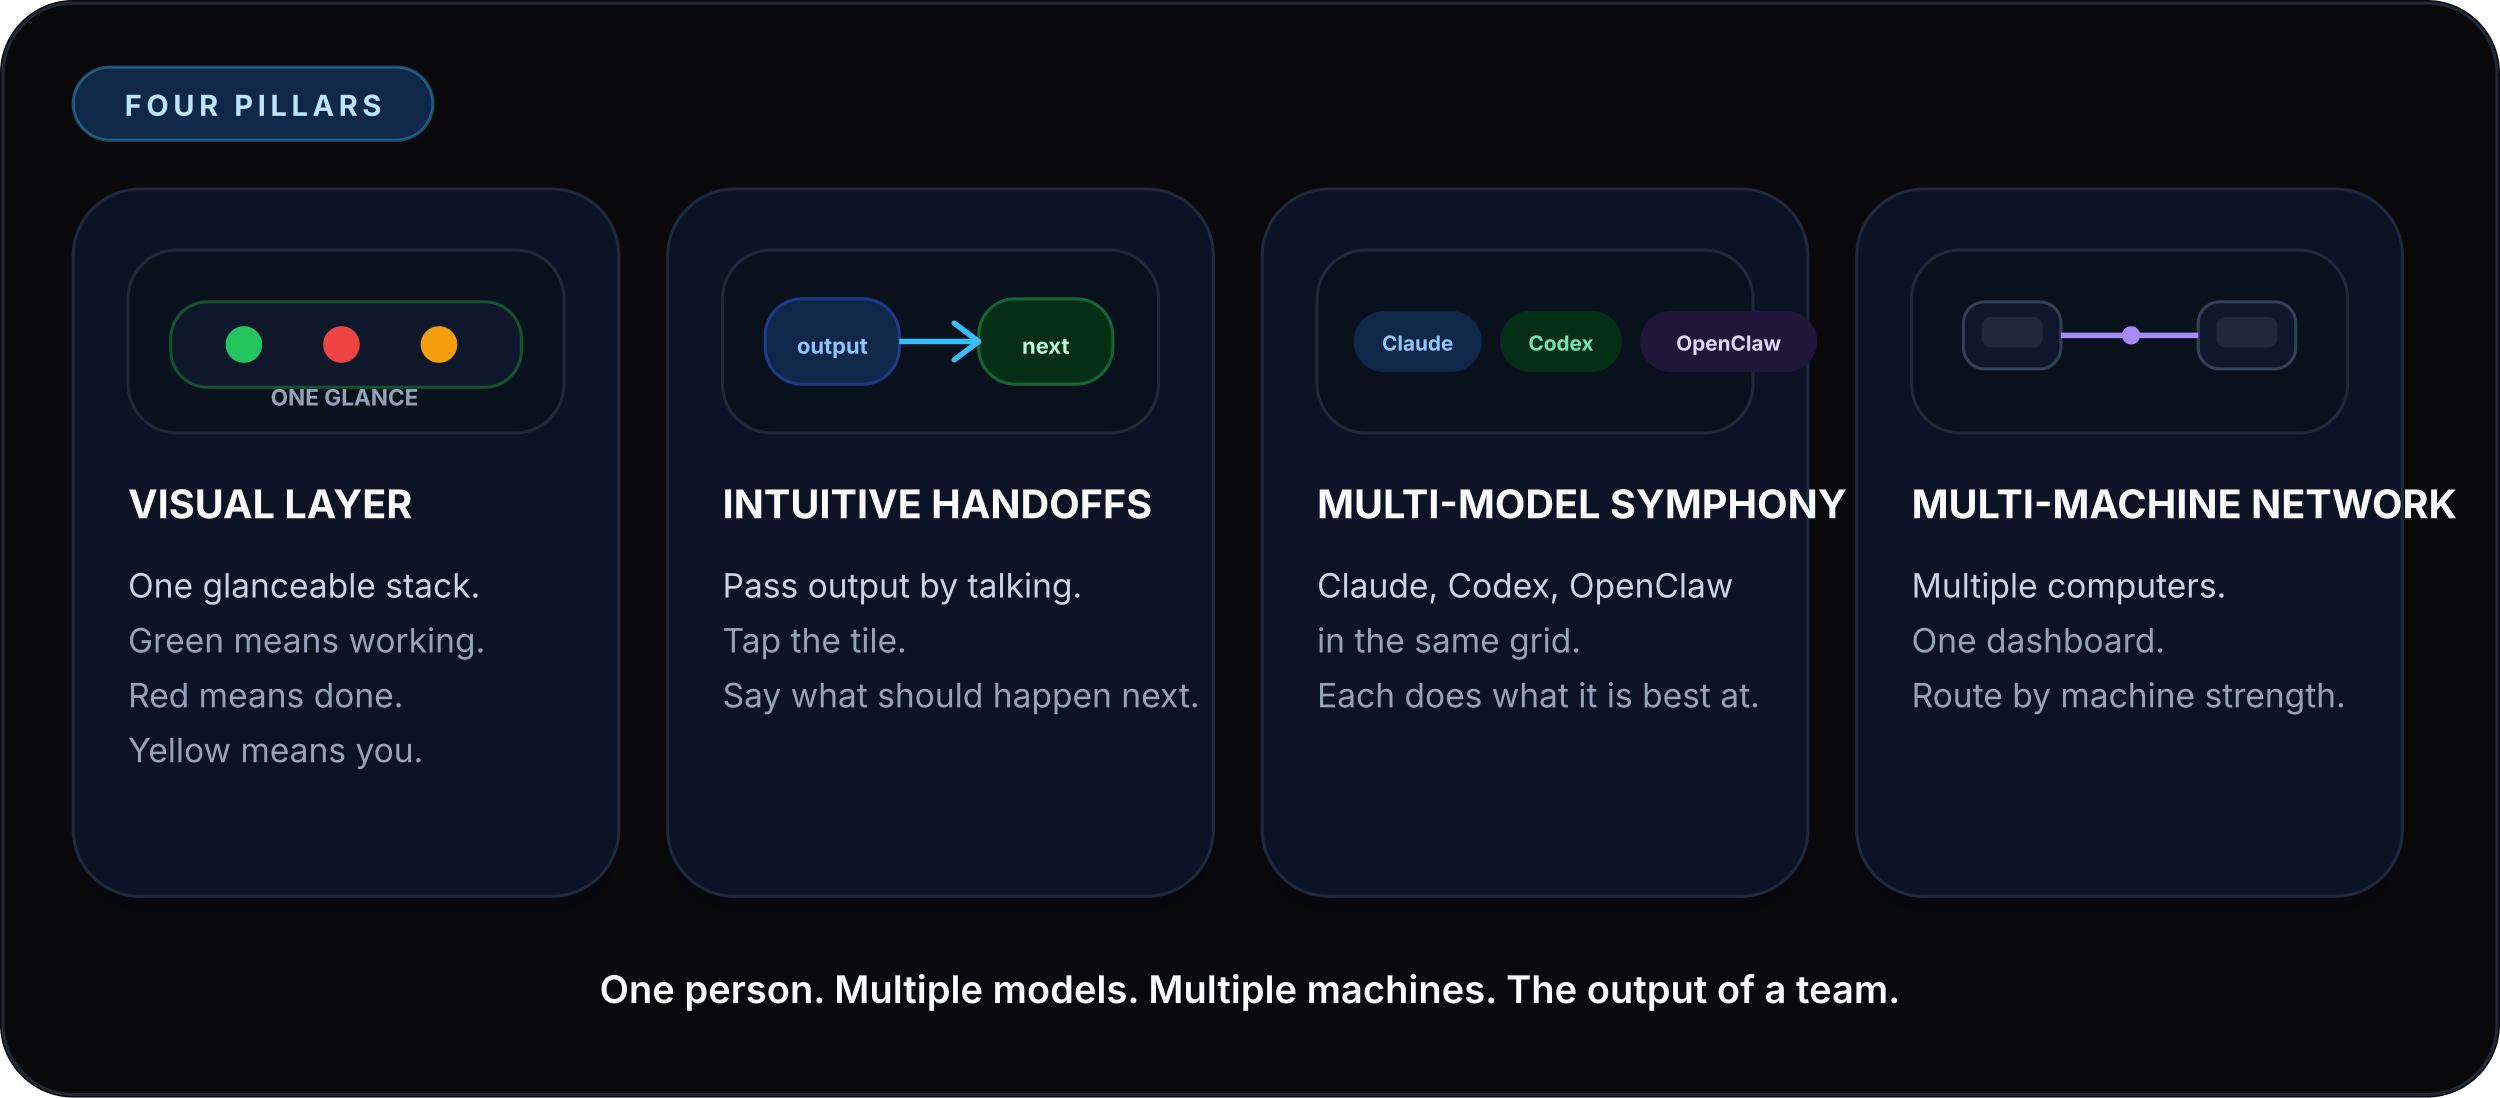
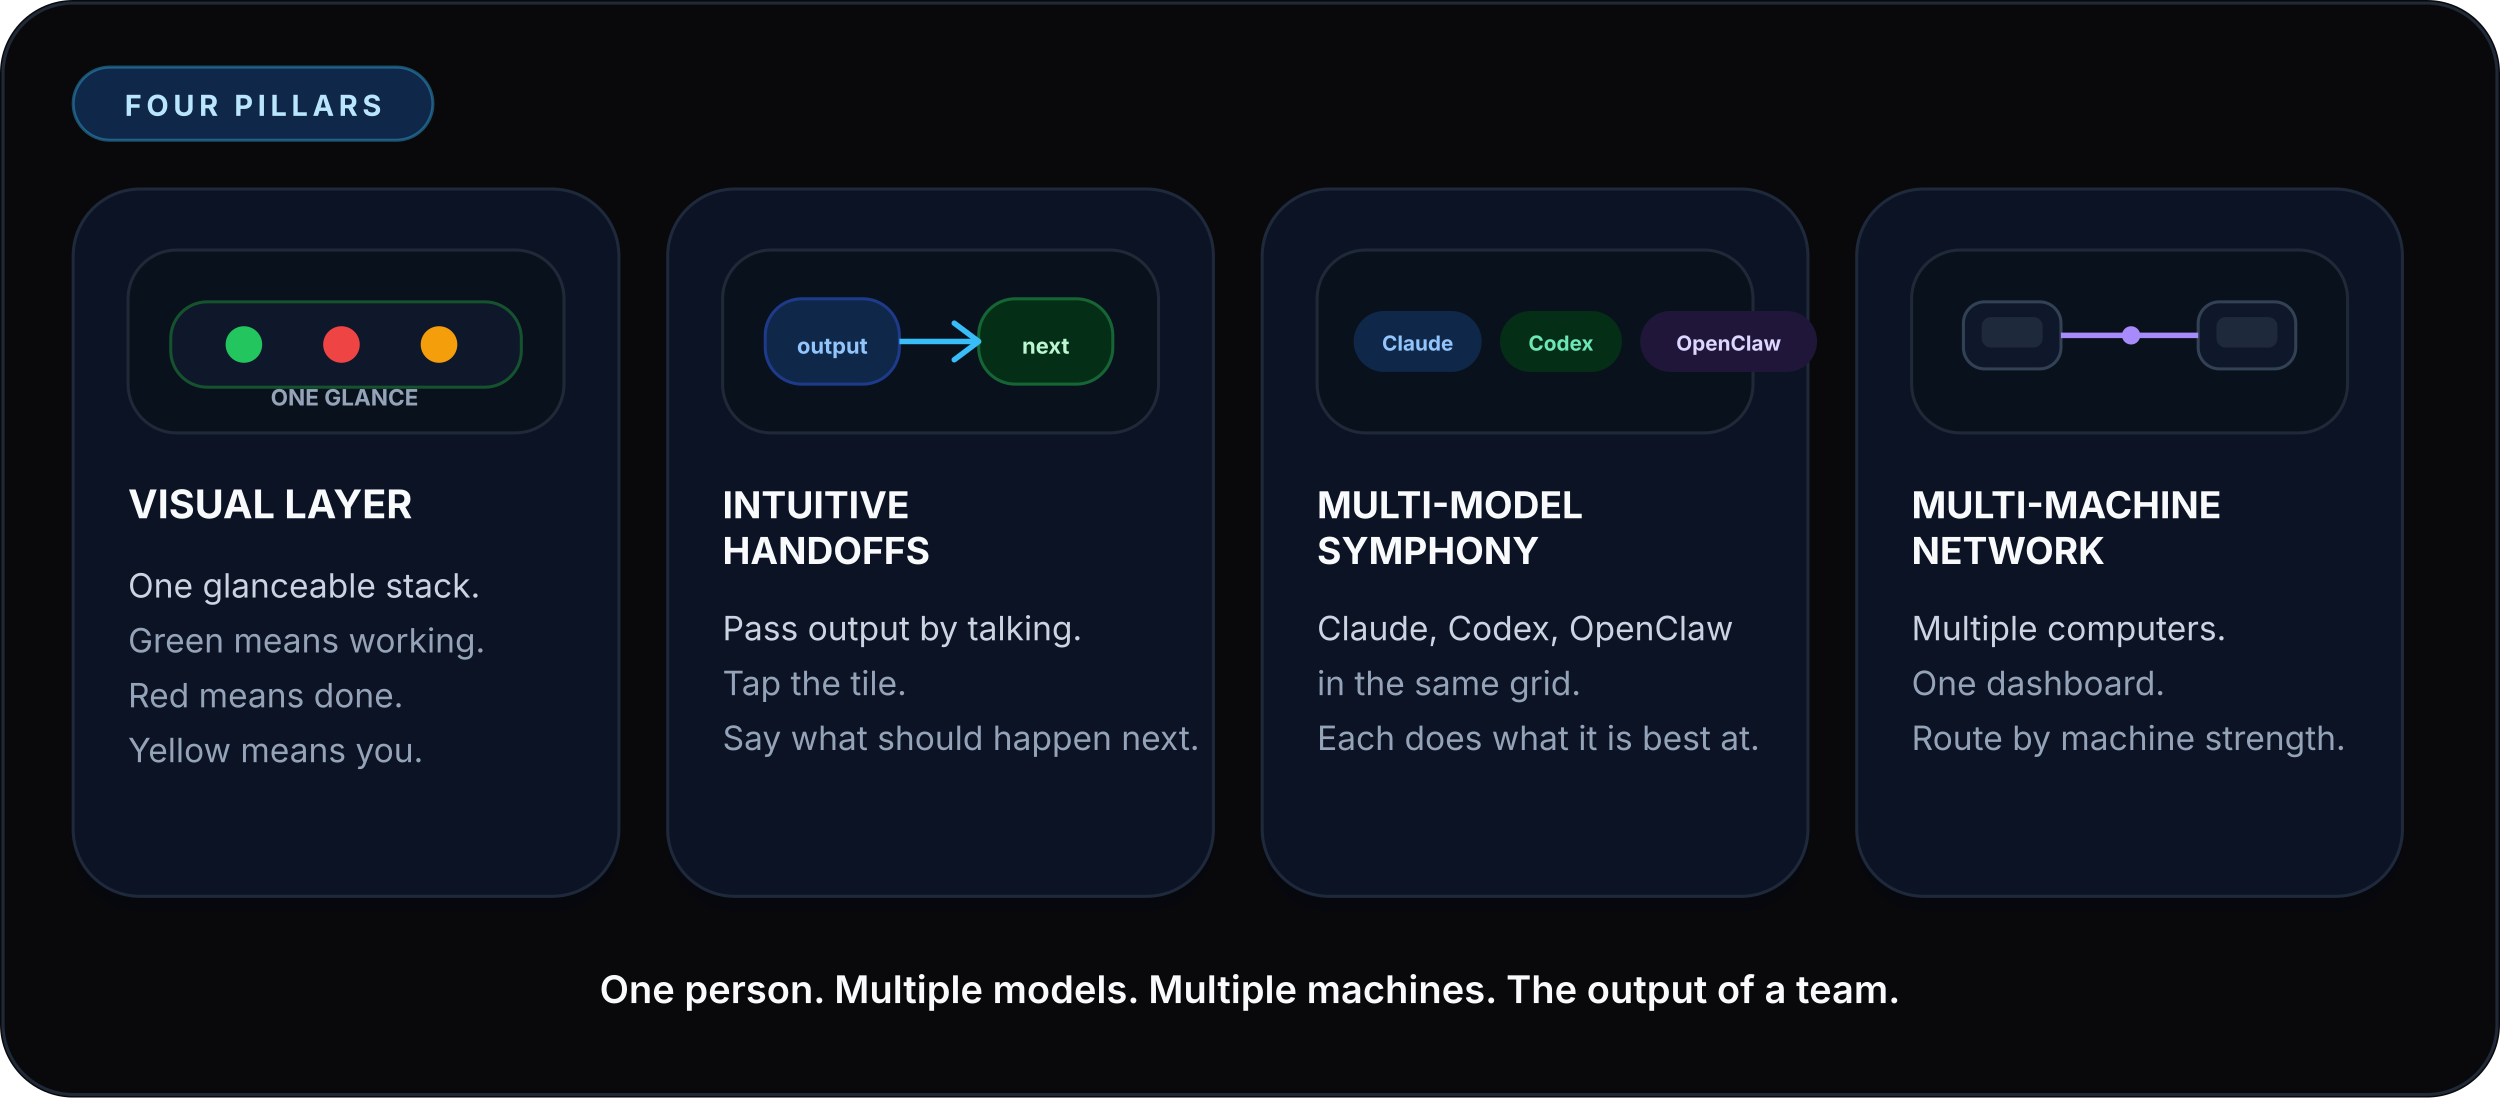
<svg xmlns="http://www.w3.org/2000/svg" viewBox="0 0 820 360" fill="none">
  <style>
    text {
      font-family: "SF Pro Display", "SF Pro Text", Inter, Arial, sans-serif;
    }
  </style>
  <rect width="820" height="360" rx="24" fill="#09090b" />
  <rect x="1" y="1" width="818" height="358" rx="23" stroke="#1f2937" />
  <rect x="24" y="22" width="118" height="24" rx="12" fill="#0f2748" stroke="#38bdf8" stroke-opacity="0.4" />
  <text x="83" y="38" text-anchor="middle" font-size="9.5" font-weight="700" letter-spacing="0.16em" fill="#bae6fd">FOUR PILLARS</text>
  <rect x="24" y="67" width="179" height="232" rx="22" fill="#020617" opacity="0.28" />
  <rect x="24" y="62" width="179" height="232" rx="22" fill="#0b1325" stroke="#1e293b" />
  <rect x="42" y="82" width="143" height="60" rx="16" fill="#09111d" stroke="#1f2937" />
  <rect x="56" y="99" width="115" height="28" rx="12" fill="#0f172a" stroke="#14532d" />
  <circle cx="80" cy="113" r="6" fill="#22c55e" />
  <circle cx="112" cy="113" r="6" fill="#ef4444" />
  <circle cx="144" cy="113" r="6" fill="#f59e0b" />
  <text x="113" y="133" text-anchor="middle" font-size="7.4" font-weight="700" fill="#94a3b8">ONE GLANCE</text>
  <text x="42" y="170" font-size="13" font-weight="700" fill="#f8fafc">VISUAL LAYER</text>
  <text x="42" y="196" font-size="11" fill="#cbd5e1">One glanceable stack.</text>
  <text x="42" y="214" font-size="11" fill="#94a3b8">Green means working.</text>
  <text x="42" y="232" font-size="11" fill="#94a3b8">Red means done.</text>
  <text x="42" y="250" font-size="11" fill="#94a3b8">Yellow means you.</text>
  <rect x="219" y="67" width="179" height="232" rx="22" fill="#020617" opacity="0.28" />
  <rect x="219" y="62" width="179" height="232" rx="22" fill="#0b1325" stroke="#1e293b" />
  <rect x="237" y="82" width="143" height="60" rx="16" fill="#09111d" stroke="#1f2937" />
  <rect x="251" y="98" width="44" height="28" rx="12" fill="#0f2748" stroke="#1e3a8a" />
  <text x="273" y="116" text-anchor="middle" font-size="7.2" font-weight="700" fill="#93c5fd">output</text>
  <rect x="321" y="98" width="44" height="28" rx="12" fill="#052e16" stroke="#166534" />
  <text x="343" y="116" text-anchor="middle" font-size="7.2" font-weight="700" fill="#bbf7d0">next</text>
  <path d="M295 112H321" stroke="#38bdf8" stroke-width="1.8" />
  <path d="M313 106L321 112L313 118" fill="none" stroke="#38bdf8" stroke-width="1.8" stroke-linecap="round" stroke-linejoin="round" />
-   <text x="237" y="170" font-size="13" font-weight="700" fill="#f8fafc">INTUITIVE HANDOFFS</text>
-   <text x="237" y="196" font-size="11" fill="#cbd5e1">Pass output by talking.</text>
-   <text x="237" y="214" font-size="11" fill="#94a3b8">Tap the tile.</text>
-   <text x="237" y="232" font-size="11" fill="#94a3b8">Say what should happen next.</text>
+   <text x="237" y="170" font-size="12.2" font-weight="700" fill="#f8fafc">
+     <tspan x="237" dy="0">INTUITIVE</tspan>
+     <tspan x="237" dy="15">HANDOFFS</tspan>
+   </text>
+   <text x="237" y="210" font-size="11" fill="#cbd5e1">Pass output by talking.</text>
+   <text x="237" y="228" font-size="11" fill="#94a3b8">Tap the tile.</text>
+   <text x="237" y="246" font-size="11" fill="#94a3b8">Say what should happen next.</text>
  <rect x="414" y="67" width="179" height="232" rx="22" fill="#020617" opacity="0.28" />
  <rect x="414" y="62" width="179" height="232" rx="22" fill="#0b1325" stroke="#1e293b" />
  <rect x="432" y="82" width="143" height="60" rx="16" fill="#09111d" stroke="#1f2937" />
  <rect x="444" y="102" width="42" height="20" rx="10" fill="#0f2748" />
  <text x="465" y="115" text-anchor="middle" font-size="6.8" font-weight="700" fill="#93c5fd">Claude</text>
  <rect x="492" y="102" width="40" height="20" rx="10" fill="#052e16" />
  <text x="512" y="115" text-anchor="middle" font-size="6.8" font-weight="700" fill="#6ee7b7">Codex</text>
  <rect x="538" y="102" width="58" height="20" rx="10" fill="#20163a" />
  <text x="567" y="115" text-anchor="middle" font-size="6.8" font-weight="700" fill="#ddd6fe">OpenClaw</text>
-   <text x="432" y="170" font-size="13" font-weight="700" fill="#f8fafc">MULTI-MODEL SYMPHONY</text>
-   <text x="432" y="196" font-size="11" fill="#cbd5e1">Claude, Codex, OpenClaw</text>
-   <text x="432" y="214" font-size="11" fill="#94a3b8">in the same grid.</text>
-   <text x="432" y="232" font-size="11" fill="#94a3b8">Each does what it is best at.</text>
+   <text x="432" y="170" font-size="12.2" font-weight="700" fill="#f8fafc">
+     <tspan x="432" dy="0">MULTI-MODEL</tspan>
+     <tspan x="432" dy="15">SYMPHONY</tspan>
+   </text>
+   <text x="432" y="210" font-size="11" fill="#cbd5e1">Claude, Codex, OpenClaw</text>
+   <text x="432" y="228" font-size="11" fill="#94a3b8">in the same grid.</text>
+   <text x="432" y="246" font-size="11" fill="#94a3b8">Each does what it is best at.</text>
  <rect x="609" y="67" width="179" height="232" rx="22" fill="#020617" opacity="0.28" />
  <rect x="609" y="62" width="179" height="232" rx="22" fill="#0b1325" stroke="#1e293b" />
  <rect x="627" y="82" width="143" height="60" rx="16" fill="#09111d" stroke="#1f2937" />
  <rect x="644" y="99" width="32" height="22" rx="7" fill="#0f172a" stroke="#334155" />
  <rect x="650" y="104" width="20" height="10" rx="3" fill="#1e293b" />
  <rect x="721" y="99" width="32" height="22" rx="7" fill="#0f172a" stroke="#334155" />
  <rect x="727" y="104" width="20" height="10" rx="3" fill="#1e293b" />
  <path d="M676 110H721" stroke="#a78bfa" stroke-width="1.8" />
  <circle cx="699" cy="110" r="3" fill="#a78bfa" />
-   <text x="627" y="170" font-size="13" font-weight="700" fill="#f8fafc">MULTI-MACHINE NETWORK</text>
-   <text x="627" y="196" font-size="11" fill="#cbd5e1">Multiple computers.</text>
-   <text x="627" y="214" font-size="11" fill="#94a3b8">One dashboard.</text>
-   <text x="627" y="232" font-size="11" fill="#94a3b8">Route by machine strength.</text>
+   <text x="627" y="170" font-size="12.2" font-weight="700" fill="#f8fafc">
+     <tspan x="627" dy="0">MULTI-MACHINE</tspan>
+     <tspan x="627" dy="15">NETWORK</tspan>
+   </text>
+   <text x="627" y="210" font-size="11" fill="#cbd5e1">Multiple computers.</text>
+   <text x="627" y="228" font-size="11" fill="#94a3b8">One dashboard.</text>
+   <text x="627" y="246" font-size="11" fill="#94a3b8">Route by machine strength.</text>
  <text x="410" y="329" text-anchor="middle" font-size="12.5" font-weight="600" fill="#f8fafc">One person. Multiple models. Multiple machines. The output of a team.</text>
</svg>
